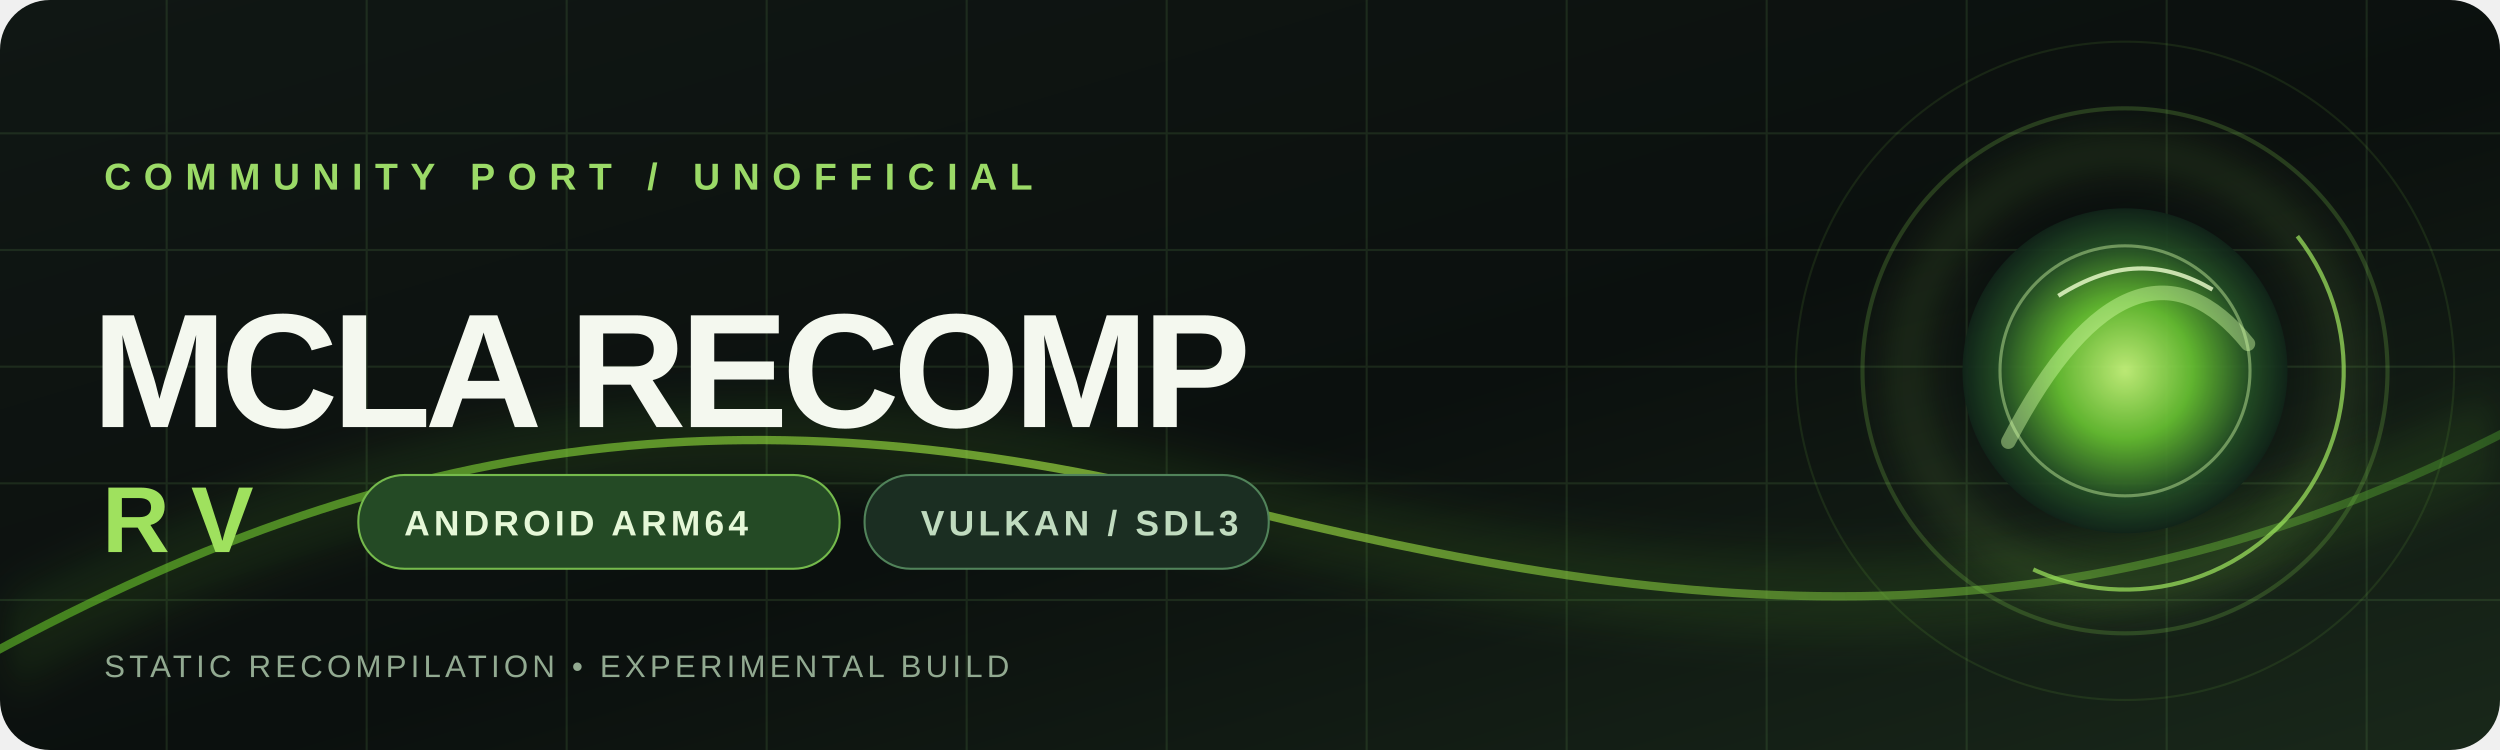
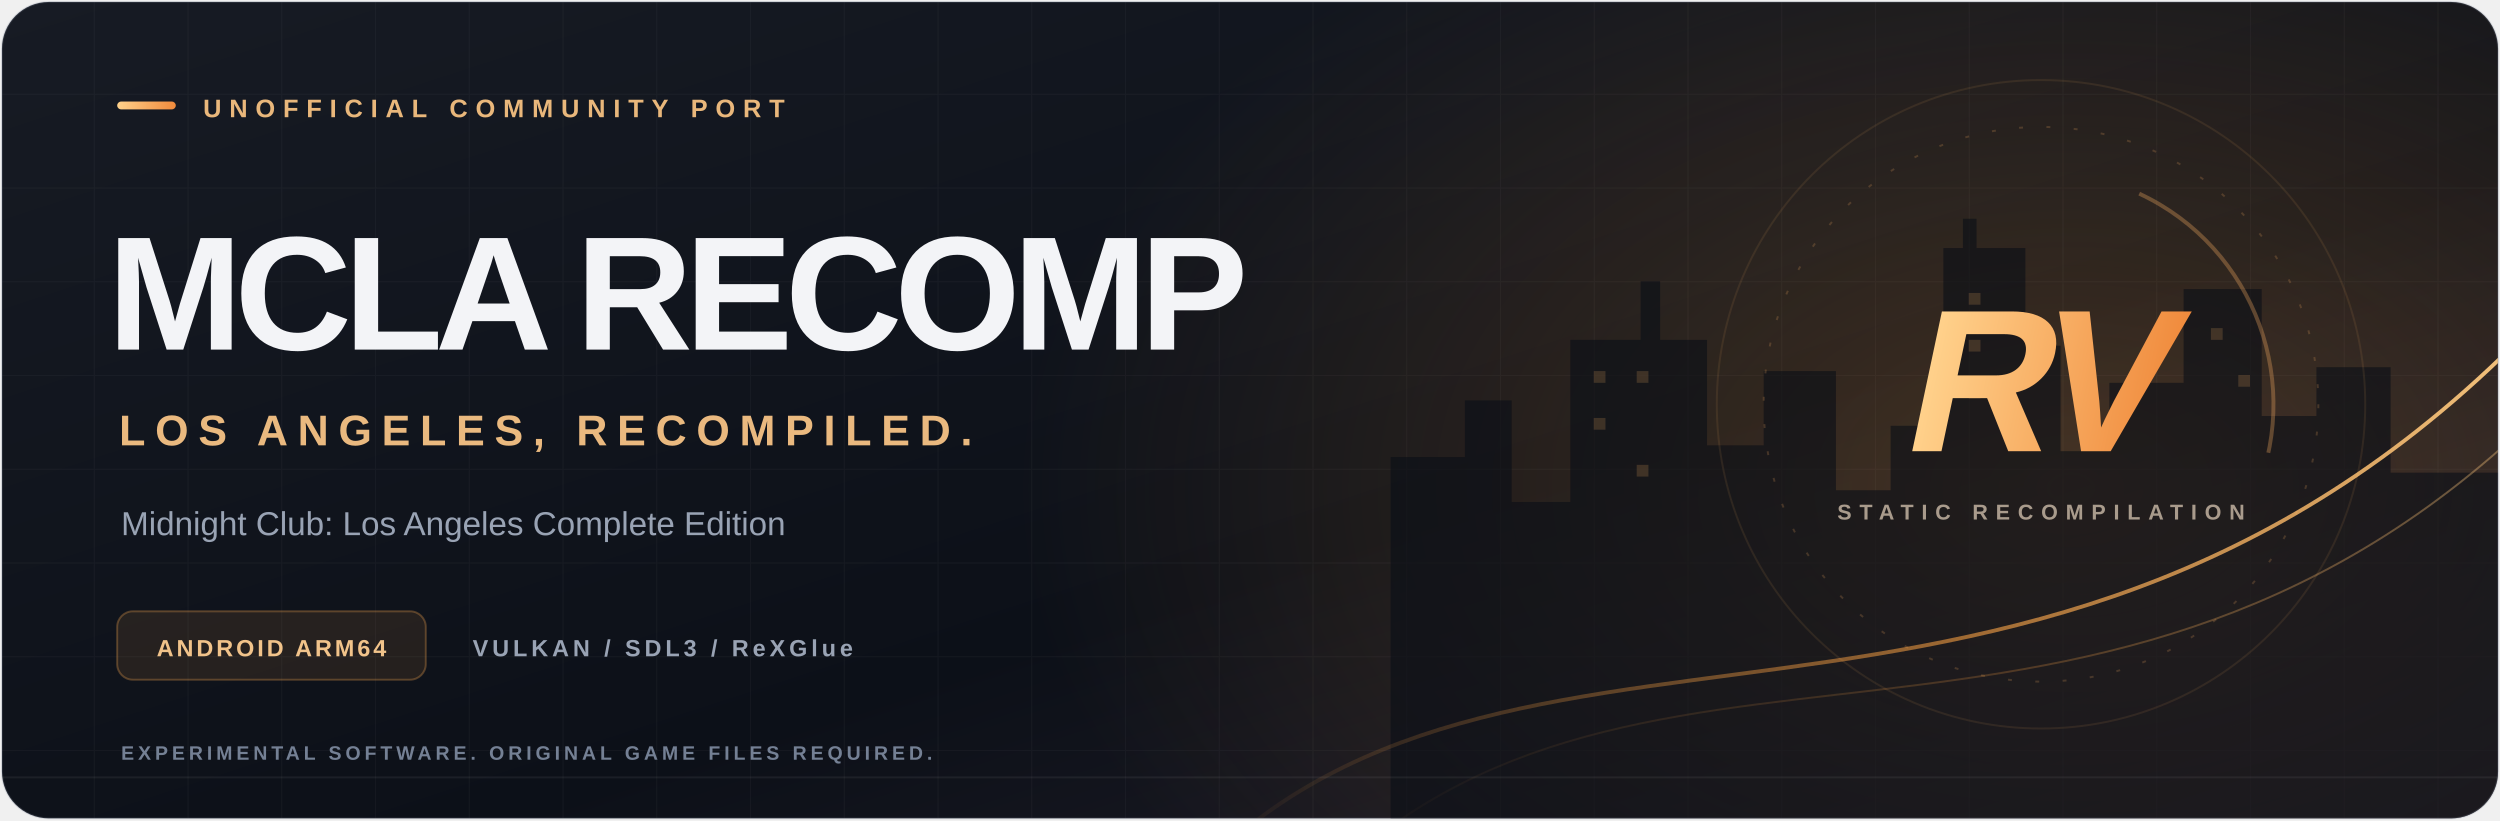
- <svg xmlns="http://www.w3.org/2000/svg" width="1200" height="360" viewBox="0 0 1200 360" role="img" aria-labelledby="title desc">
+ <svg xmlns="http://www.w3.org/2000/svg" width="1280" height="420" viewBox="0 0 1280 420" role="img" aria-labelledby="title desc">
  <defs>
-     <linearGradient id="background" x2="1" y2="1">
-       <stop offset="0" stop-color="#101714" />
-       <stop offset="0.55" stop-color="#0b100e" />
-       <stop offset="1" stop-color="#19281a" />
+     <linearGradient id="night" x2="1" y2="1">
+       <stop stop-color="#171b24" />
+       <stop offset="0.6" stop-color="#0c1018" />
+       <stop offset="1" stop-color="#24202a" />
    </linearGradient>
-     <linearGradient id="stripe" x2="1" y2="0">
-       <stop offset="0" stop-color="#58b124" />
-       <stop offset="0.45" stop-color="#a4e444" />
-       <stop offset="1" stop-color="#356f25" />
+     <radialGradient id="sunset">
+       <stop stop-color="#f59e42" stop-opacity="0.23" />
+       <stop offset="1" stop-color="#f59e42" stop-opacity="0" />
+     </radialGradient>
+     <linearGradient id="amber">
+       <stop stop-color="#ffd18b" />
+       <stop offset="1" stop-color="#f08a3c" />
    </linearGradient>
-     <radialGradient id="orb">
-       <stop offset="0" stop-color="#cafa7e" />
-       <stop offset="0.42" stop-color="#67c132" />
-       <stop offset="0.78" stop-color="#234d25" />
-       <stop offset="1" stop-color="#102419" />
-     </radialGradient>
-     <filter id="glow" x="-60%" y="-60%" width="220%" height="220%">
-       <feGaussianBlur stdDeviation="10" />
-     </filter>
+     <linearGradient id="road">
+       <stop stop-color="#f59e42" stop-opacity="0" />
+       <stop offset="0.55" stop-color="#f59e42" stop-opacity="0.6" />
+       <stop offset="1" stop-color="#ffd18b" />
+     </linearGradient>
+     <pattern id="grid" width="48" height="48" patternUnits="userSpaceOnUse">
+       <path d="M48 0H0V48" fill="none" stroke="#fff" stroke-opacity="0.035" />
+     </pattern>
    <clipPath id="frame">
-       <rect width="1200" height="360" rx="24" />
+       <rect x="1" y="1" width="1278" height="418" rx="24" />
    </clipPath>
  </defs>
  <g clip-path="url(#frame)">
-     <rect width="1200" height="360" fill="url(#background)" />
-     <g opacity="0.13" stroke="#87c86a" stroke-width="1">
-       <path d="M0 64H1200M0 120H1200M0 176H1200M0 232H1200M0 288H1200" />
-       <path d="M80 0V360M176 0V360M272 0V360M368 0V360M464 0V360M560 0V360M656 0V360M752 0V360M848 0V360M944 0V360M1040 0V360M1136 0V360" />
+     <rect width="1280" height="420" fill="url(#night)" />
+     <rect width="1280" height="420" fill="url(#grid)" />
+     <ellipse cx="1060" cy="250" rx="540" ry="350" fill="url(#sunset)" />
+     <g fill="#080d15" opacity="0.6">
+       <path d="M712 310V234H750V205H774V257H804V174H840V144H850V174H874V228H903V190H940V251H968V218H995V127H1005V112H1012V127H1037V177H1055V231H1080V196H1118V148H1158V213H1186V188H1224V242H1280V420H712Z" />
    </g>
-     <path d="M-35 331C175 210 347 182 582 241S1010 319 1240 187" fill="none" stroke="#63bc33" stroke-width="38" opacity="0.11" filter="url(#glow)" />
-     <path d="M-35 331C175 210 347 182 582 241S1010 319 1240 187" fill="none" stroke="url(#stripe)" stroke-width="4" opacity="0.65" />
-     <g transform="translate(1020 178)">
-       <circle r="158" fill="none" stroke="#78c643" stroke-width="1" opacity="0.12" />
-       <circle r="126" fill="none" stroke="#85d24c" stroke-width="2" opacity="0.22" />
-       <circle r="105" fill="none" stroke="#9ce35d" stroke-width="9" opacity="0.23" filter="url(#glow)" />
-       <circle r="105" fill="none" stroke="#9ce35d" stroke-width="2" opacity="0.72" stroke-dasharray="280 380" transform="rotate(-38)" />
-       <circle r="78" fill="url(#orb)" opacity="0.92" />
-       <circle r="60" fill="none" stroke="#d8ffab" stroke-width="1.5" opacity="0.42" />
-       <path d="M-56 34C-15-45 25-55 59-13" fill="none" stroke="#d6ffa6" stroke-width="7" stroke-linecap="round" opacity="0.43" />
-       <path d="M-32-36C-5-53 18-53 42-39" fill="none" stroke="#efffd0" stroke-width="2" opacity="0.8" />
+     <g fill="#f7b466" opacity="0.18">
+       <path d="M816 190H822V196H816ZM838 190H844V196H838ZM816 214H822V220H816ZM838 238H844V244H838ZM1008 150H1014V156H1008ZM1008 174H1014V180H1008ZM1008 198H1014V204H1008ZM1132 168H1138V174H1132ZM1146 192H1152V198H1146Z" />
    </g>
-     <path d="M46 42H850" stroke="url(#stripe)" stroke-width="3" opacity="0.9" />
-     <text x="50" y="91" fill="#9bda67" font-family="Arial, Helvetica, sans-serif" font-size="18" font-weight="700" letter-spacing="6">COMMUNITY PORT  /  UNOFFICIAL</text>
-     <text x="44" y="205" fill="#f4f8ef" font-family="Arial, Helvetica, sans-serif" font-size="78" font-weight="900" letter-spacing="-3">MCLA RECOMP</text>
-     <text x="49" y="265" fill="#9fe15e" font-family="Arial, Helvetica, sans-serif" font-size="45" font-weight="800" letter-spacing="11">RV</text>
-     <rect x="172" y="228" width="231" height="45" rx="22" fill="#244a25" stroke="#75ba4c" />
-     <text x="194" y="257" fill="#e6f8d8" font-family="Arial, Helvetica, sans-serif" font-size="17" font-weight="700" letter-spacing="2">ANDROID ARM64</text>
-     <rect x="415" y="228" width="194" height="45" rx="22" fill="#1b2e22" stroke="#51835a" />
-     <text x="442" y="257" fill="#c0dbbf" font-family="Arial, Helvetica, sans-serif" font-size="17" font-weight="700" letter-spacing="2">VULKAN  /  SDL3</text>
-     <text x="50" y="325" fill="#92aa91" font-family="Arial, Helvetica, sans-serif" font-size="15" letter-spacing="2">STATIC RECOMPILATION  •  EXPERIMENTAL BUILD</text>
+     <g fill="none">
+       <circle cx="1045" cy="207" r="166" stroke="#f6ae62" stroke-opacity="0.1" />
+       <circle cx="1045" cy="207" r="142" stroke="#f6ae62" stroke-opacity="0.2" stroke-dasharray="2 12" />
+       <circle cx="1045" cy="207" r="119" stroke="#f6ae62" stroke-opacity="0.32" stroke-width="2" stroke-dasharray="160 590" transform="rotate(-65 1045 207)" />
+       <path d="M610 450C780 270 1070 440 1330 130" stroke="url(#road)" stroke-width="2" />
+       <path d="M680 450C850 285 1100 440 1330 180" stroke="url(#road)" stroke-width="1" opacity="0.4" />
+       <path d="M-20 398H1300" stroke="#ffffff" stroke-opacity="0.06" />
+     </g>
+     <g font-family="Arial, Helvetica, sans-serif">
+       <rect x="60" y="52" width="30" height="4" rx="2" fill="url(#amber)" />
+       <text x="104" y="60" fill="#e9b77b" font-size="13" font-weight="700" letter-spacing="4">UNOFFICIAL COMMUNITY PORT</text>
+       <text x="55" y="179" fill="#f3f4f7" font-size="83" font-weight="900" letter-spacing="-4">MCLA RECOMP</text>
+       <text x="61" y="228" fill="#eab97f" font-size="22" font-weight="700" letter-spacing="5">LOS ANGELES, RECOMPILED.</text>
+       <text x="62" y="274" fill="#99a3b4" font-size="17">Midnight Club: Los Angeles Complete Edition</text>
+       <rect x="60" y="313" width="158" height="35" rx="8" fill="#f5a34d" fill-opacity="0.1" stroke="#f5a34d" stroke-opacity="0.3" />
+       <text x="139" y="336" fill="#f1c38a" font-size="12" font-weight="700" text-anchor="middle" letter-spacing="1.5">ANDROID ARM64</text>
+       <text x="242" y="336" fill="#99a3b4" font-size="12" font-weight="700" letter-spacing="2">VULKAN / SDL3 / ReXGlue</text>
+       <g transform="translate(1045 207) skewX(-12)">
+         <text y="24" fill="url(#amber)" font-size="104" font-weight="900" text-anchor="middle" letter-spacing="-7">RV</text>
+       </g>
+       <text x="1045" y="266" fill="#a99b8c" font-size="11" font-weight="700" text-anchor="middle" letter-spacing="4">STATIC RECOMPILATION</text>
+       <text x="62" y="389" fill="#748094" font-size="10" font-weight="700" letter-spacing="2">EXPERIMENTAL SOFTWARE. ORIGINAL GAME FILES REQUIRED.</text>
+     </g>
  </g>
+   <rect x="1" y="1" width="1278" height="418" rx="24" fill="none" stroke="#7d899f" stroke-opacity="0.2" />
</svg>
